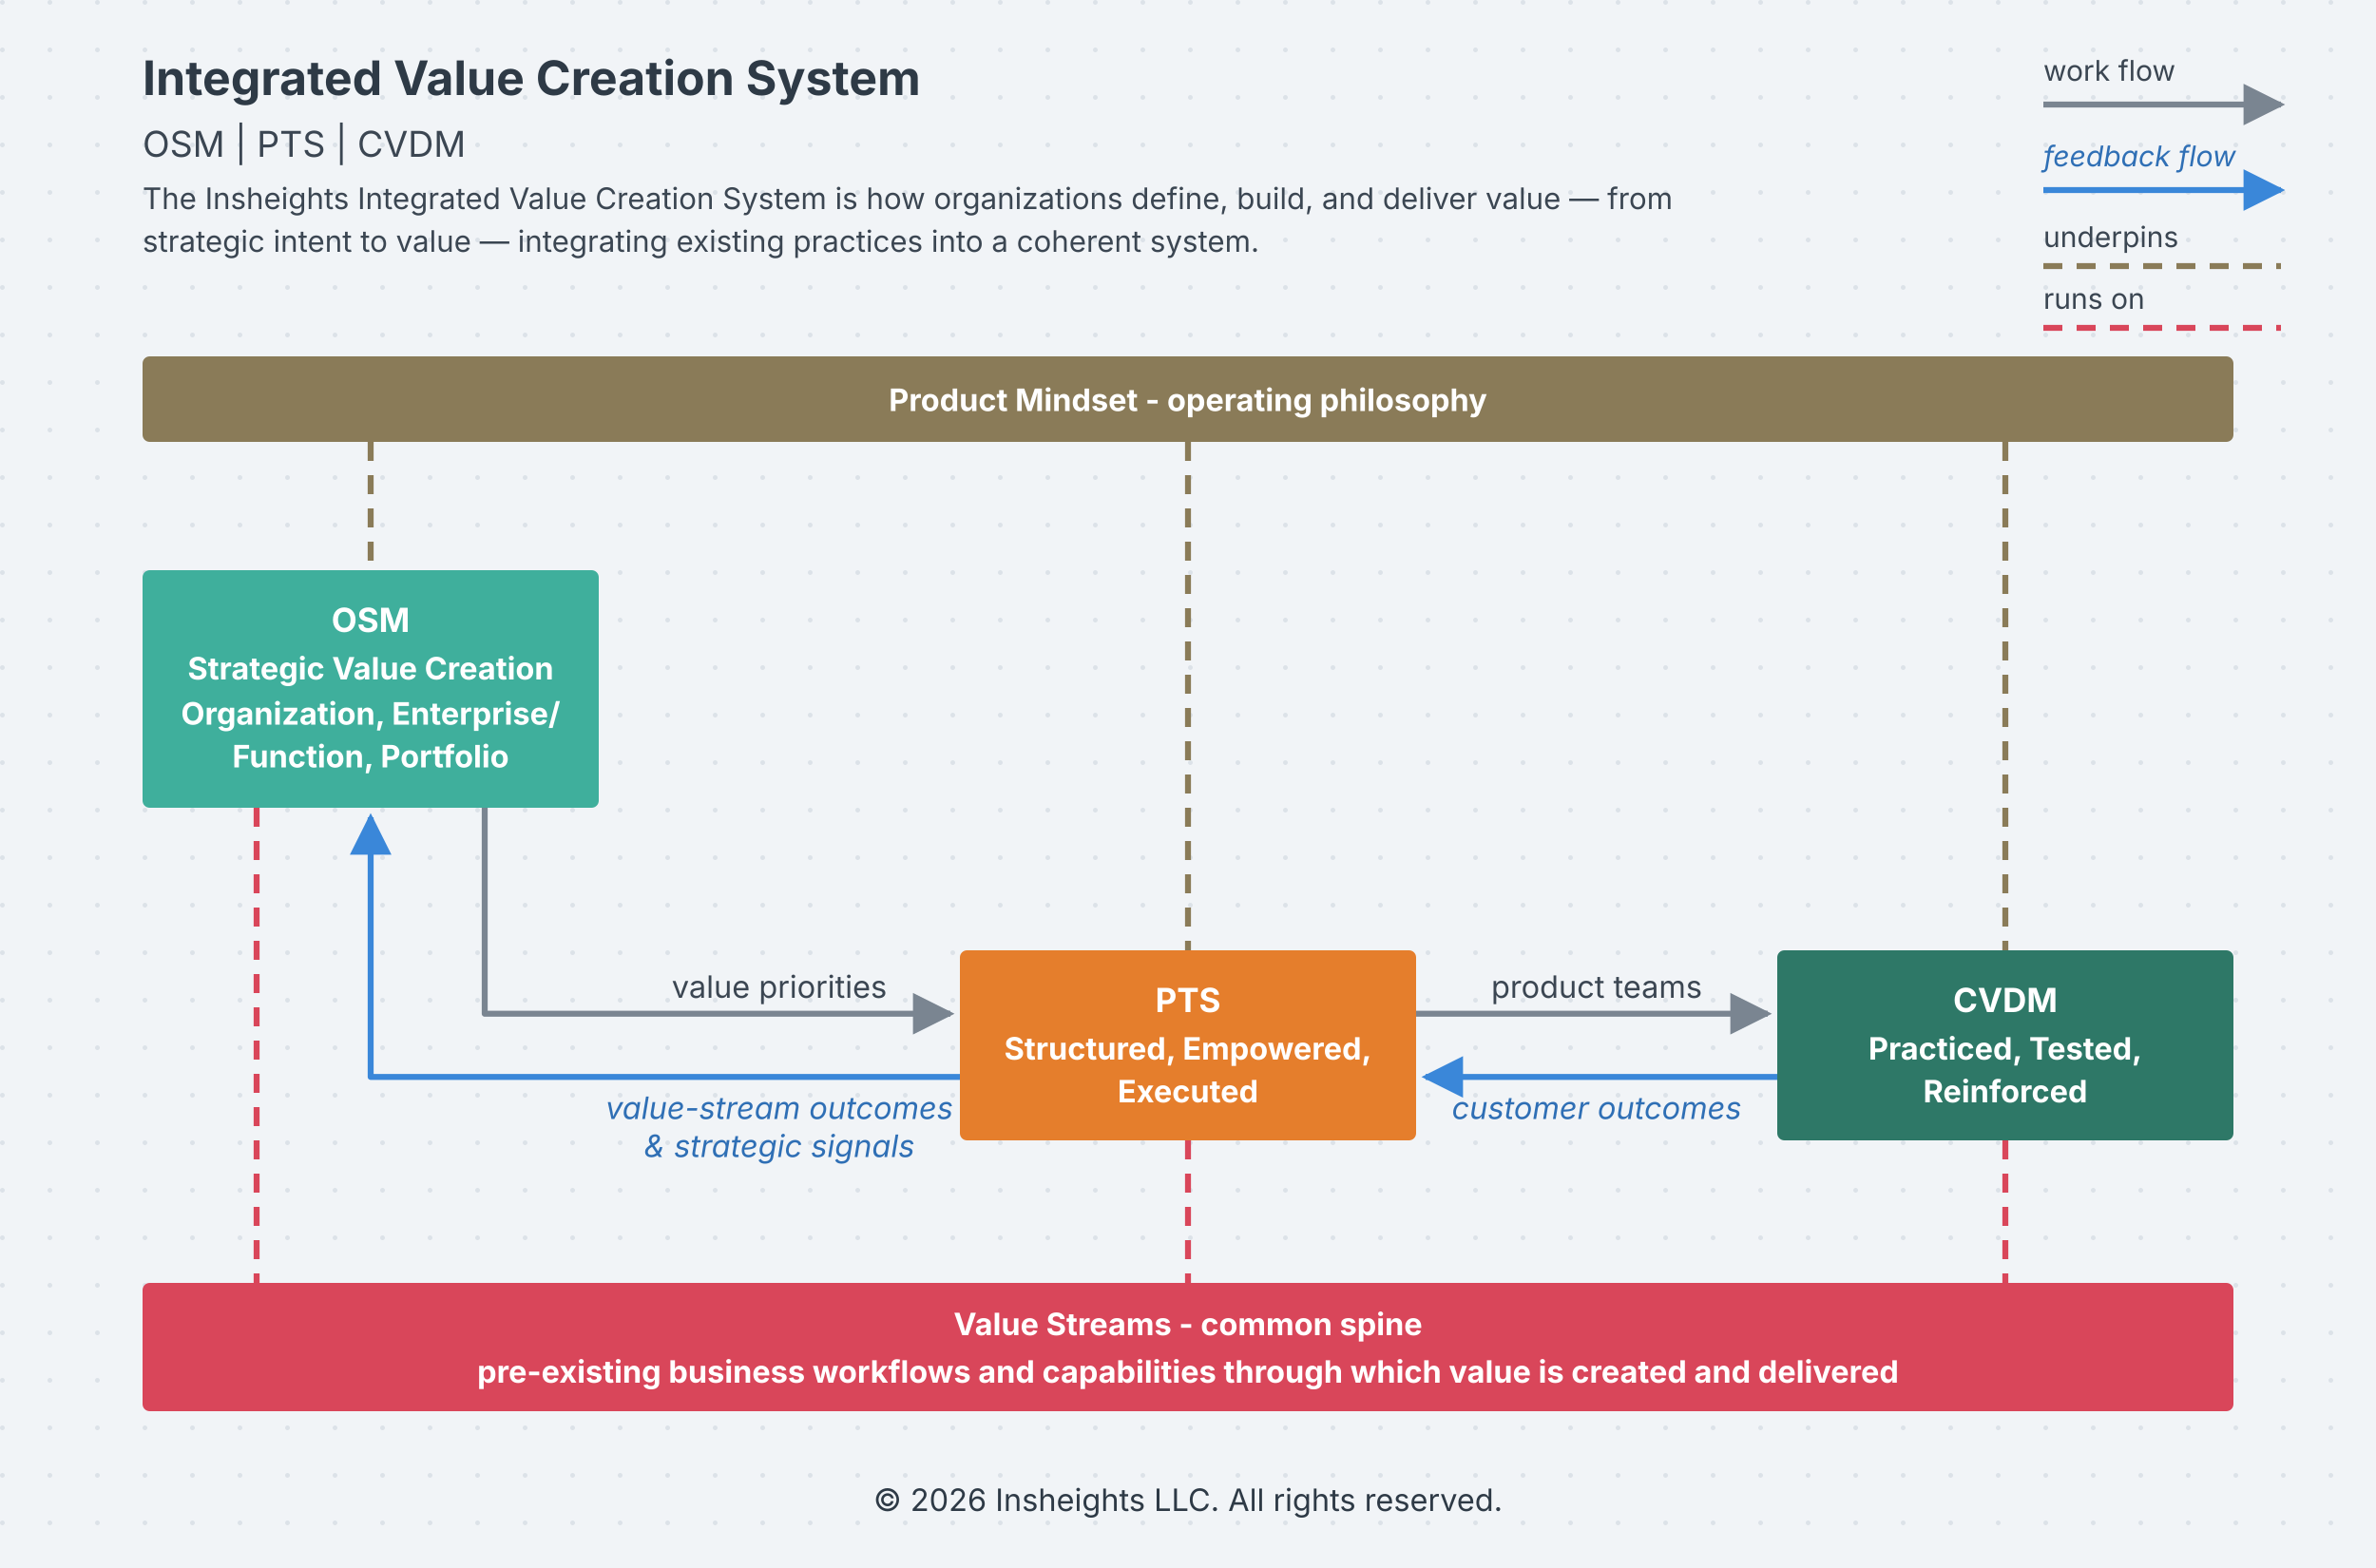
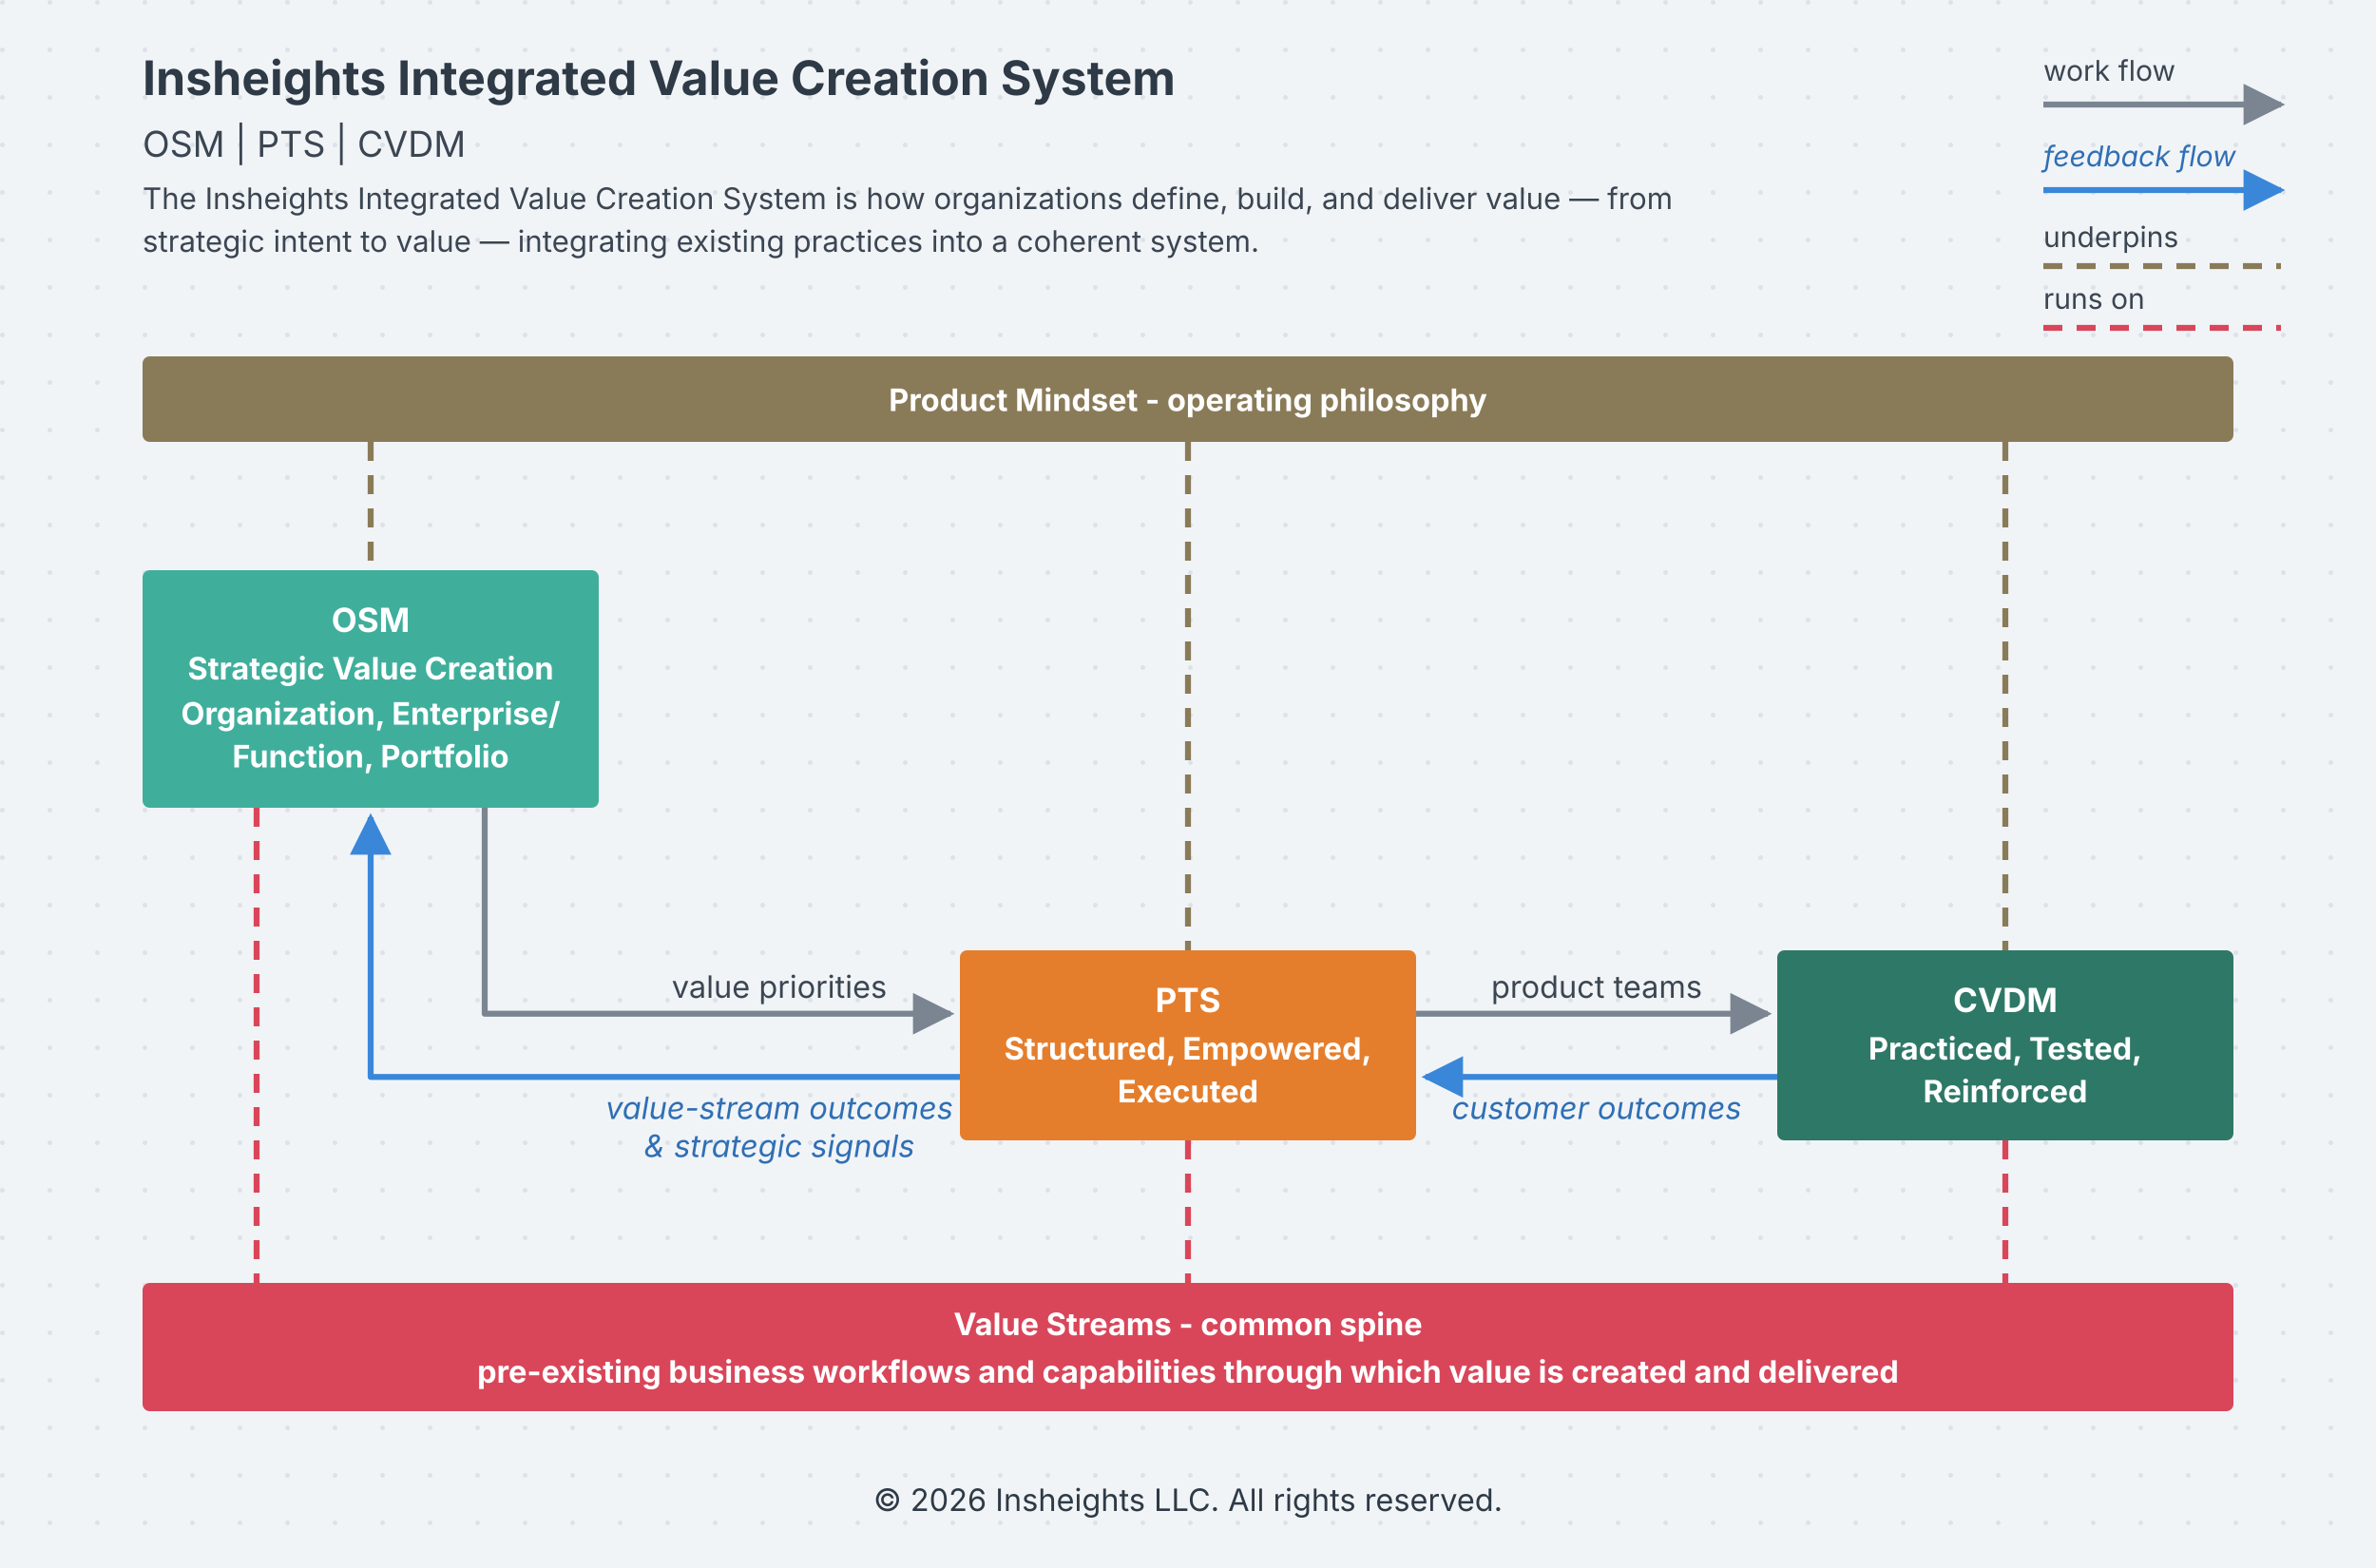
<svg xmlns="http://www.w3.org/2000/svg" width="1000" height="660" viewBox="0 0 1000 660" font-family="Inter, 'Segoe UI', Roboto, Helvetica, Arial, sans-serif">
  <defs>
    <pattern id="dots" width="20" height="20" patternUnits="userSpaceOnUse">
      <circle cx="1" cy="1" r="1" fill="#DCE2E8" />
    </pattern>
    <marker id="ag" viewBox="0 0 10 10" refX="9" refY="5" markerWidth="7" markerHeight="7" orient="auto-start-reverse">
      <path d="M0,0 L10,5 L0,10 z" fill="#7A8591" />
    </marker>
    <marker id="ab" viewBox="0 0 10 10" refX="9" refY="5" markerWidth="7" markerHeight="7" orient="auto-start-reverse">
      <path d="M0,0 L10,5 L0,10 z" fill="#3A87D9" />
    </marker>
    <style>
      .work  { fill: none; stroke: #7A8591; stroke-width: 2.5; stroke-linejoin: round; marker-end: url(#ag); }
      .fb    { fill: none; stroke: #3A87D9; stroke-width: 2.5; stroke-linejoin: round; marker-end: url(#ab); }
      .dg    { fill: none; stroke: #8A7B58; stroke-width: 2.5; stroke-dasharray: 8 6; }
      .dr    { fill: none; stroke: #D9465A; stroke-width: 2.5; stroke-dasharray: 8 6; }
      .lbl   { font-size: 13px; fill: #3B4652; text-anchor: middle; }
      .lblf  { font-size: 13px; fill: #2F6FB5; font-style: italic; text-anchor: middle; }
      .bh    { font-size: 14px; font-weight: 700; fill: #FFFFFF; text-anchor: middle; }
      .bt    { font-size: 13px; font-weight: 700; fill: #FFFFFF; text-anchor: middle; }
    </style>
  </defs>
  <rect width="1000" height="660" fill="#F1F4F7" />
  <rect width="1000" height="660" fill="url(#dots)" />
-   <text x="60" y="40" font-size="20" font-weight="700" fill="#2E3A46">Integrated Value Creation System</text>
+   <text x="60" y="40" font-size="20" font-weight="700" fill="#2E3A46">Insheights Integrated Value Creation System</text>
  <text x="60" y="66" font-size="15" fill="#3B4652">OSM | PTS | CVDM</text>
  <text x="60" y="88" font-size="12.5" fill="#3B4652">The Insheights Integrated Value Creation System is how organizations define, build, and deliver value — from</text>
  <text x="60" y="106" font-size="12.5" fill="#3B4652">strategic intent to value — integrating existing practices into a coherent system.</text>
  <text x="860" y="34" font-size="12" fill="#3B4652">work flow</text>
  <path class="work" d="M860,44 H960" />
  <text x="860" y="70" font-size="12" fill="#2F6FB5" font-style="italic">feedback flow</text>
  <path class="fb" d="M860,80 H960" />
  <text x="860" y="104" font-size="12" fill="#3B4652">underpins</text>
  <path class="dg" d="M860,112 H960" />
  <text x="860" y="130" font-size="12" fill="#3B4652">runs on</text>
  <path class="dr" d="M860,138 H960" />
  <rect x="60" y="150" width="880" height="36" rx="3" fill="#8A7B58" />
  <text class="bt" x="500" y="173">Product Mindset - operating philosophy</text>
  <rect x="60" y="540" width="880" height="54" rx="3" fill="#D9465A" />
  <text class="bt" x="500" y="562">Value Streams - common spine</text>
  <text class="bt" x="500" y="582">pre-existing business workflows and capabilities through which value is created and delivered</text>
  <path class="dg" d="M156,186 V240" />
  <path class="dg" d="M500,186 V400" />
  <path class="dg" d="M844,186 V400" />
  <path class="dr" d="M108,340 V540" />
  <path class="dr" d="M500,480 V540" />
  <path class="dr" d="M844,480 V540" />
  <path class="work" d="M204,340 V426.7 H400" />
  <text class="lbl" x="328" y="420">value priorities</text>
  <path class="fb" d="M404,453.3 H156 V344" />
  <text class="lblf" x="328" y="471">value-stream outcomes</text>
  <text class="lblf" x="328" y="487">&amp; strategic signals</text>
  <path class="work" d="M596,426.7 H744" />
  <text class="lbl" x="672" y="420">product teams</text>
  <path class="fb" d="M748,453.3 H600" />
  <text class="lblf" x="672" y="471">customer outcomes</text>
  <rect x="60" y="240" width="192" height="100" rx="3" fill="#3FAF9C" />
  <text class="bh" x="156" y="266">OSM</text>
  <text class="bt" x="156" y="286">Strategic Value Creation</text>
  <text class="bt" x="156" y="305">Organization, Enterprise/</text>
  <text class="bt" x="156" y="323">Function, Portfolio</text>
  <rect x="404" y="400" width="192" height="80" rx="3" fill="#E57E2C" />
  <text class="bh" x="500" y="426">PTS</text>
  <text class="bt" x="500" y="446">Structured, Empowered,</text>
  <text class="bt" x="500" y="464">Executed</text>
  <rect x="748" y="400" width="192" height="80" rx="3" fill="#2E7867" />
  <text class="bh" x="844" y="426">CVDM</text>
  <text class="bt" x="844" y="446">Practiced, Tested,</text>
  <text class="bt" x="844" y="464">Reinforced</text>
  <text x="500" y="636" font-size="13" fill="#2E3A46" text-anchor="middle">© 2026 Insheights LLC. All rights reserved.</text>
</svg>
